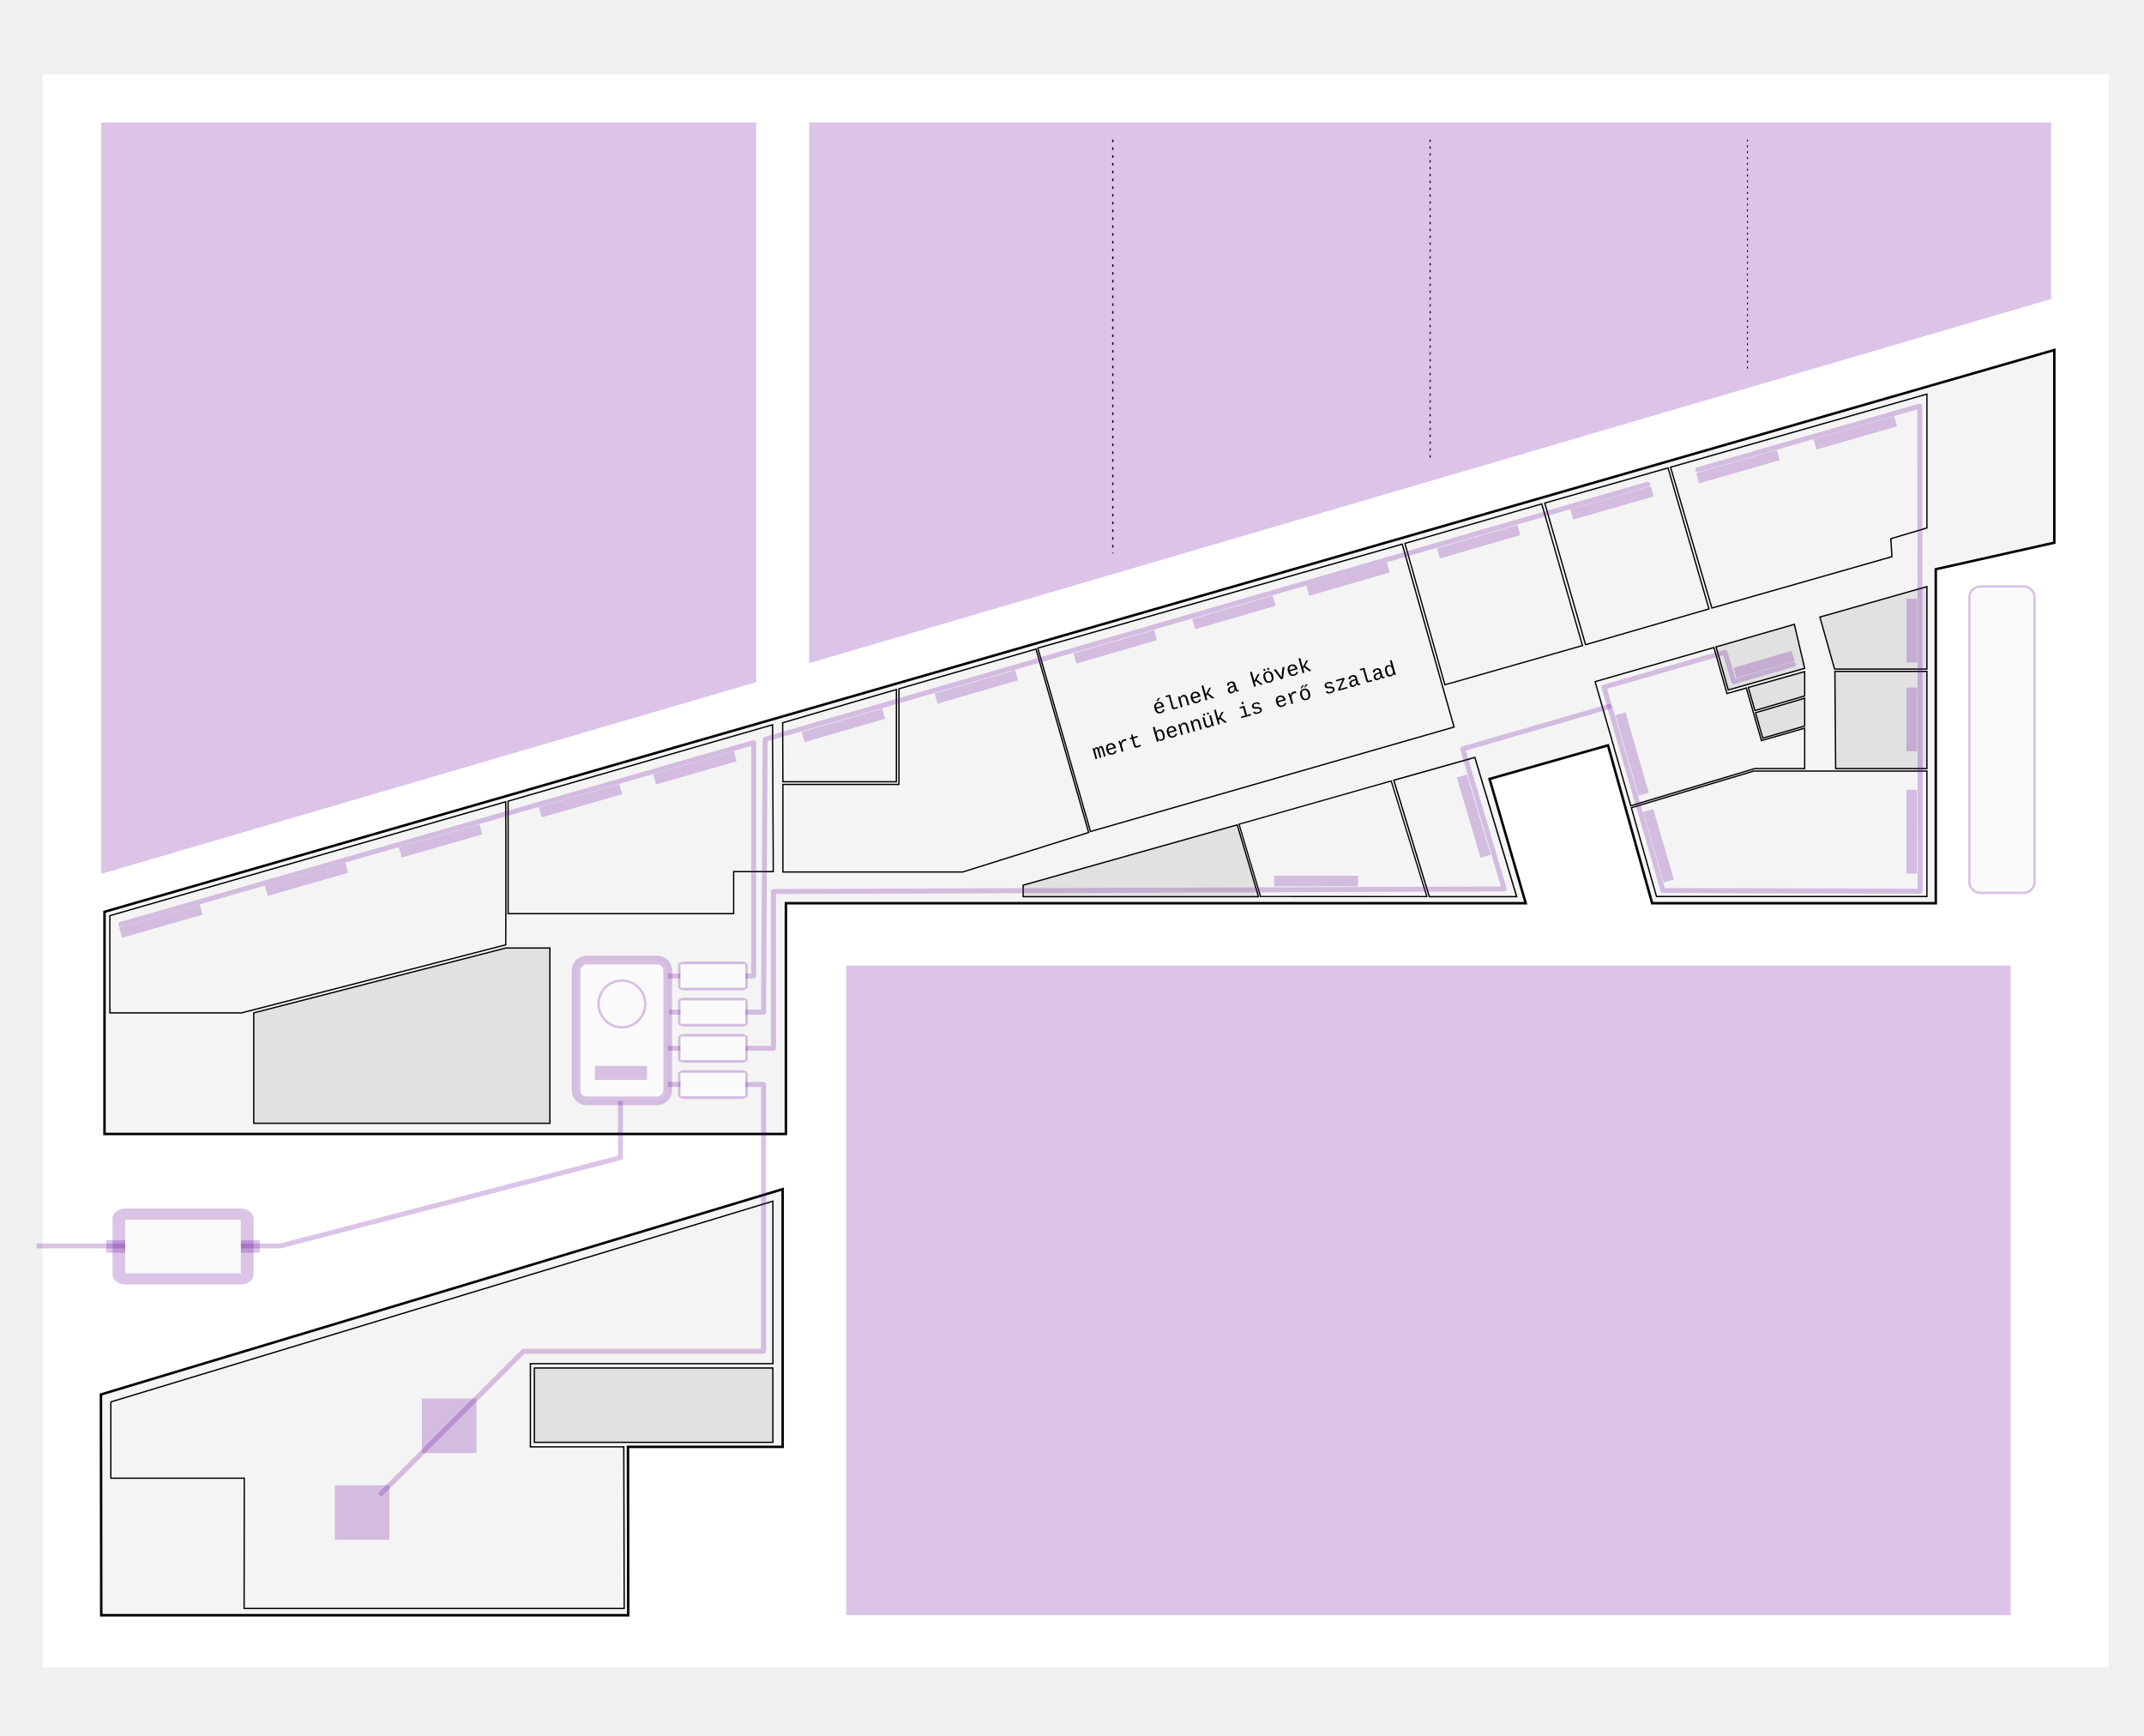
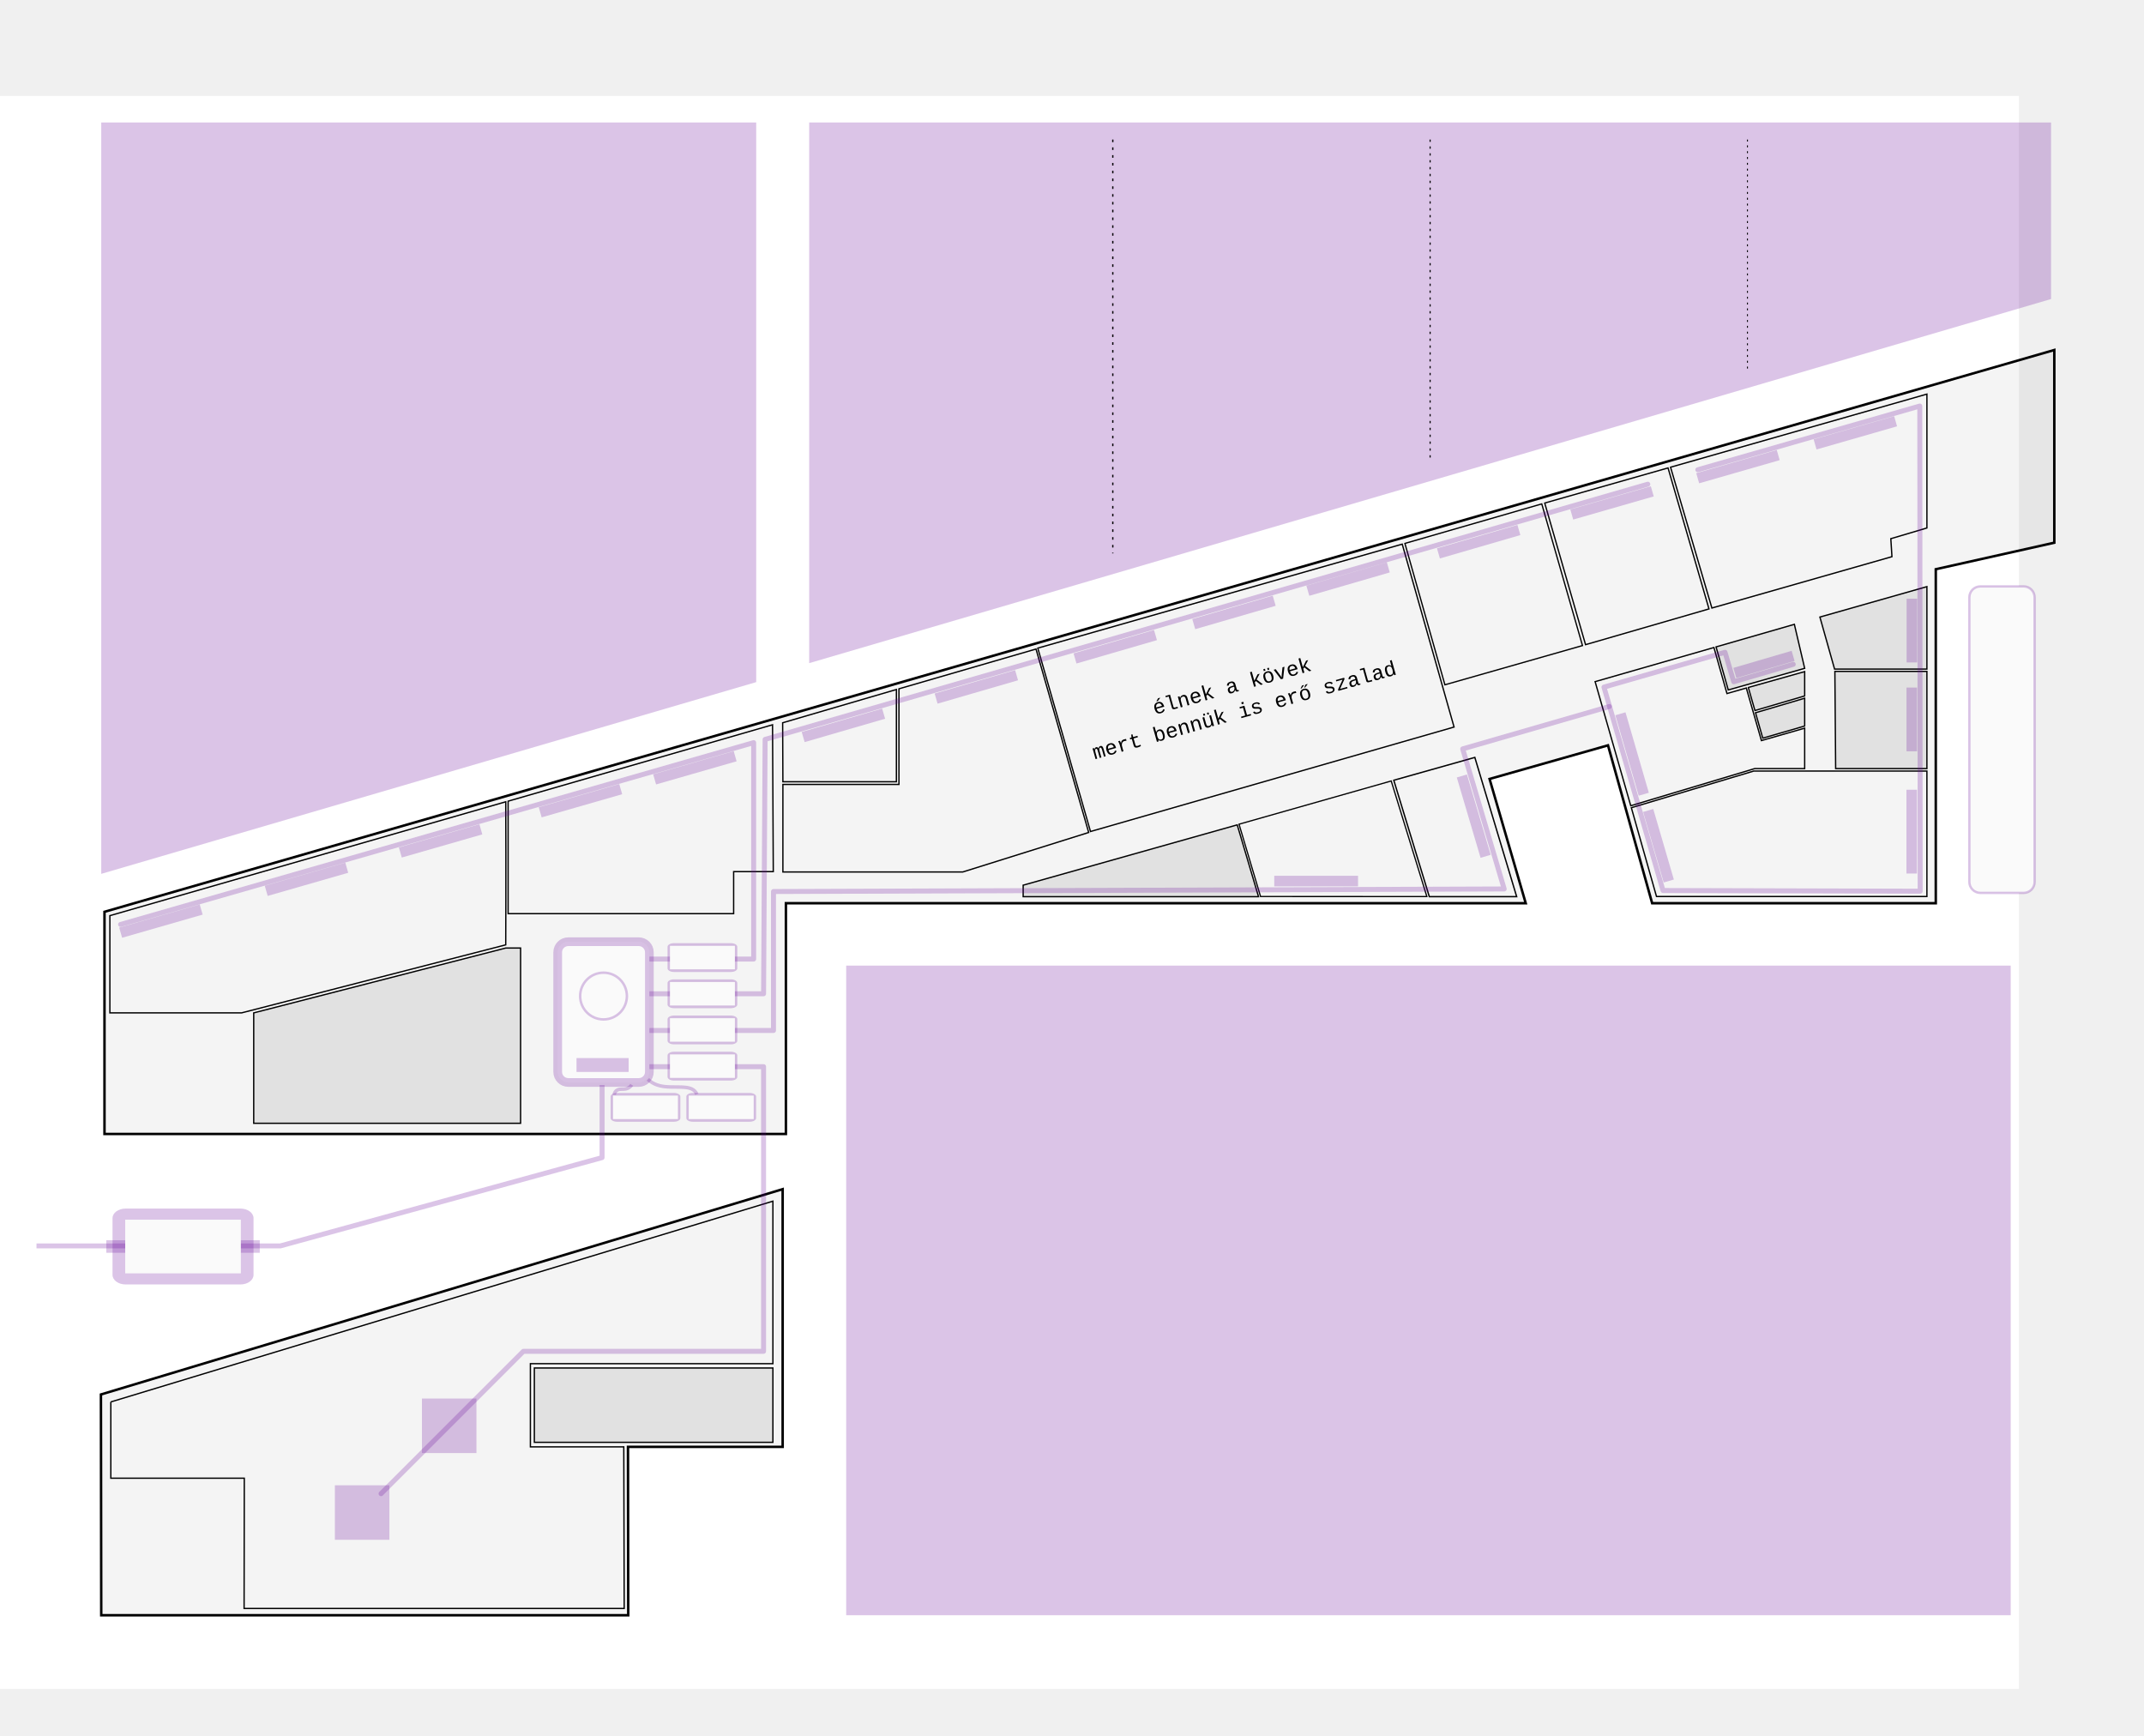
<svg xmlns="http://www.w3.org/2000/svg" width="432.435mm" height="350mm" viewBox="0 0 432.435 350" version="1.1" id="svg5">
-   <defs id="defs2" />
+   <defs id="defs2">
+     </defs>
  <g id="drawing" transform="translate(87.61958,-48.61679)" style="display:inline">
-     <rect style="display:inline;opacity:1;fill:#ffffff;fill-opacity:1;stroke:none;stroke-width:0.47;stroke-linecap:butt;stroke-linejoin:round;stroke-miterlimit:4;stroke-dasharray:0.47, 3.759;stroke-dashoffset:0;stroke-opacity:1;stop-color:#000000" id="rect78717" width="416.761" height="321.272" x="-79.049" y="63.589" class="clickthrough" />
+     <rect style="display:inline;opacity:1;fill:#ffffff;fill-opacity:1;stroke:none;stroke-width:0.47;stroke-linecap:butt;stroke-linejoin:round;stroke-miterlimit:4;stroke-dasharray:0.47, 3.759;stroke-dashoffset:0;stroke-opacity:1;stop-color:#000000" id="rect78717" width="416.761" height="321.272" x="-97.173" y="67.955" class="clickthrough" />
    <rect style="opacity:1;fill:#fafafa;fill-opacity:1;stroke:#660099;stroke-width:0.477;stroke-linecap:round;stroke-linejoin:round;stroke-miterlimit:4;stroke-dasharray:none;stroke-opacity:0.231;stop-color:#000000" id="rect4922" width="13.162" height="61.81" x="309.59" y="166.878" ry="2.213" />
    <path style="fill:#000000;fill-opacity:0.045;stroke:#000000;stroke-width:0.5;stroke-linecap:butt;stroke-linejoin:miter;stroke-miterlimit:4;stroke-dasharray:none;stroke-opacity:1" d="m -66.544,232.498 -2.6e-4,44.81 h 137.438 l 2.6e-4,-46.537 149.22,1.2e-4 -7.295,-25.065 23.888,-6.778 8.905,31.842 h 57.206 v -67.358 l 23.907,-5.349 v -38.862 z" id="envelope_emelet" />
+     <g id="g2208" style="fill:none;stroke:#660099;stroke-opacity:0.231" transform="translate(0,-1.5875)">
+       <path style="fill:none;stroke:#660099;stroke-width:0.7;stroke-linecap:butt;stroke-linejoin:miter;stroke-miterlimit:4;stroke-dasharray:none;stroke-opacity:0.231" d="m 39.799,268.989 c -0.27,0.423 -0.719,0.727 -1.212,0.819 -0.275,0.052 -0.556,0.04 -0.836,0.047 -0.279,0.006 -0.565,0.032 -0.818,0.152 -0.188,0.089 -0.352,0.228 -0.469,0.4 -0.118,0.172 -0.189,0.375 -0.204,0.582" id="path1031" />
+       <path style="fill:none;fill-opacity:1;stroke:#660099;stroke-width:0.7;stroke-linecap:butt;stroke-linejoin:miter;stroke-miterlimit:4;stroke-dasharray:none;stroke-opacity:0.231" d="m 43.052,267.884 c 0.524,0.483 1.145,0.86 1.815,1.103 0.887,0.322 1.841,0.406 2.784,0.427 0.943,0.021 1.889,-0.018 2.828,0.068 0.492,0.045 0.988,0.128 1.434,0.341 0.445,0.213 0.838,0.573 1.003,1.038 0.003,0.007 0.005,0.015 0.008,0.022" id="path1035" />
+     </g>
    <path style="fill:#000000;fill-opacity:0.045;stroke:#000000;stroke-width:0.5;stroke-linecap:butt;stroke-linejoin:miter;stroke-miterlimit:4;stroke-dasharray:none;stroke-opacity:1" d="M -67.263,329.841 70.239,288.436 v 51.967 H 39.042 l 0.051,33.958 -106.292,-4e-4 z" id="envelope_foldszint" />
    <path style="fill:#660099;fill-opacity:0.231;stroke:none;stroke-width:0.265px;stroke-linecap:butt;stroke-linejoin:miter;stroke-opacity:1" d="M 75.588,182.353 V 73.313 l 250.482,-2.96e-4 v 35.611 z" id="path91226" class="clickthrough" />
    <rect style="display:inline;opacity:0;fill:#660099;fill-opacity:0.231;stroke:none;stroke-width:1.314;stroke-linecap:butt;stroke-linejoin:round;stroke-miterlimit:4;stroke-dasharray:none;stroke-dashoffset:0;stroke-opacity:0.231;stop-color:#000000" id="rect93623-7" width="58.473" height="31.883" x="267.598" y="73.312" />
    <rect style="display:inline;opacity:0;fill:#660099;fill-opacity:0.231;stroke:none;stroke-width:1.652;stroke-linecap:butt;stroke-linejoin:round;stroke-miterlimit:4;stroke-dasharray:none;stroke-dashoffset:0;stroke-opacity:0.231;stop-color:#000000" id="rect93623-9" width="58.473" height="50.375" x="203.594" y="73.313" />
    <rect style="display:inline;opacity:0;fill:#660099;fill-opacity:0.231;stroke:none;stroke-width:1.933;stroke-linecap:butt;stroke-linejoin:round;stroke-miterlimit:4;stroke-dasharray:none;stroke-dashoffset:0;stroke-opacity:0.231;stop-color:#000000" id="rect93623-6" width="58.473" height="68.96" x="139.591" y="73.313" />
    <rect style="opacity:0;fill:#660099;fill-opacity:0.231;stroke:none;stroke-width:2.178;stroke-linecap:butt;stroke-linejoin:round;stroke-miterlimit:4;stroke-dasharray:none;stroke-dashoffset:0;stroke-opacity:0.231;stop-color:#000000" id="rect93623" width="58.473" height="87.577" x="75.588" y="73.313" />
    <path style="fill:#660099;fill-opacity:0.231;stroke:none;stroke-width:0.265px;stroke-linecap:butt;stroke-linejoin:miter;stroke-opacity:1" d="M 64.905,73.313 H -67.199 V 224.848 L 64.905,186.179 Z" id="path92253" />
    <g id="g2723">
      <path style="display:inline;fill:none;stroke:#000000;stroke-width:0.262;stroke-linecap:butt;stroke-linejoin:miter;stroke-miterlimit:4;stroke-dasharray:0.524, 1.048;stroke-dashoffset:0;stroke-opacity:1" d="M 136.826,76.762 V 160.214" id="path942" />
      <path style="display:inline;fill:none;stroke:#000000;stroke-width:0.231;stroke-linecap:butt;stroke-linejoin:miter;stroke-miterlimit:4;stroke-dasharray:0.461, 0.923;stroke-dashoffset:0;stroke-opacity:1" d="M 200.829,76.762 V 141.429" id="path942-6" />
      <path style="display:inline;fill:none;stroke:#000000;stroke-width:0.196;stroke-linecap:butt;stroke-linejoin:miter;stroke-miterlimit:4;stroke-dasharray:0.391, 0.783;stroke-dashoffset:0;stroke-opacity:1" d="M 264.832,76.762 V 123.305" id="path942-6-3" />
    </g>
    <path style="display:inline;fill:#660099;fill-opacity:0.231;stroke:none;stroke-width:0.256;stroke-linecap:butt;stroke-linejoin:miter;stroke-miterlimit:4;stroke-dasharray:0.256, 3.074;stroke-dashoffset:0;stroke-opacity:1" d="M 317.927,243.35 H 83.054 v 131.012 H 317.927 Z" id="graph" />
    <rect style="display:inline;fill:#660099;fill-opacity:0.231;stroke:none;stroke-width:0.081;stroke-linecap:butt;stroke-linejoin:round;stroke-miterlimit:4;stroke-dasharray:none;stroke-dashoffset:0;stroke-opacity:1;stop-color:#000000" id="rect41701-4" width="30.954" height="2.526" x="-66.18" y="298.739" rx="0" ry="0" />
-     <path style="fill:none;stroke:#660099;stroke-width:1;stroke-linecap:butt;stroke-linejoin:round;stroke-miterlimit:4;stroke-dasharray:none;stroke-opacity:0.231" d="m 37.521,268.504 v 13.569 l -68.592,17.807 h -49.188" id="path43866" />
+     <path style="fill:none;stroke:#660099;stroke-width:1;stroke-linecap:butt;stroke-linejoin:round;stroke-miterlimit:4;stroke-dasharray:none;stroke-opacity:0.231" d="m 33.817,267.445 v 14.627 l -64.888,17.807 h -49.188" id="path43866" />
    <rect style="display:inline;fill:#660099;fill-opacity:0.231;stroke:none;stroke-width:0.125;stroke-linecap:round;stroke-linejoin:round;stroke-miterlimit:4;stroke-dasharray:none;stroke-dashoffset:0;stroke-opacity:1;stop-color:#000000" id="rect14422-5" width="28.44" height="15.302" x="-64.923" y="292.351" rx="2.626" ry="1.935" />
    <rect style="display:inline;opacity:1;fill:#fafafa;fill-opacity:1;stroke:none;stroke-width:0.145;stroke-linecap:butt;stroke-linejoin:round;stroke-miterlimit:4;stroke-dasharray:none;stroke-dashoffset:0;stroke-opacity:1;stop-color:#000000" id="rect41701" width="23.323" height="10.824" x="-62.365" y="294.59" rx="0" ry="0" />
    <text xml:space="preserve" style="font-style:normal;font-weight:normal;font-size:4.233px;line-height:1.25;font-family:sans-serif;display:inline;fill:#000000;fill-opacity:1;stroke:none;stroke-width:0.265" x="108.074" y="224.885" id="text4804" transform="rotate(-15.7019)" class="clickthrough">
      <tspan id="tspan4802" style="font-style:normal;font-variant:normal;font-weight:normal;font-stretch:normal;font-size:4.233px;font-family:'Courier New';-inkscape-font-specification:'Courier New';text-align:center;text-anchor:middle;stroke-width:0.265" x="108.074" y="224.885">élnek a kövek</tspan>
      <tspan style="font-style:normal;font-variant:normal;font-weight:normal;font-stretch:normal;font-size:4.233px;font-family:'Courier New';-inkscape-font-specification:'Courier New';text-align:center;text-anchor:middle;stroke-width:0.265" x="108.074" y="230.272" id="tspan8358">mert bennük is erő szalad</tspan>
    </text>
    <path style="fill:none;stroke:#000000;stroke-width:0.265px;stroke-linecap:butt;stroke-linejoin:miter;stroke-opacity:1" d="m 195.203,158.354 -73.506,20.969 10.633,36.986 73.328,-21.07 z" id="OktopuszKeramia" />
    <path style="fill:#000000;fill-opacity:0.08;stroke:#000000;stroke-width:0.265px;stroke-linecap:butt;stroke-linejoin:miter;stroke-opacity:1" d="m 161.923,214.966 -43.176,12.166 v 2.313 h 47.469 z" id="haromszogRaktar" />
    <path style="fill:#000000;fill-opacity:0.08;stroke:#000000;stroke-width:0.265px;stroke-linecap:butt;stroke-linejoin:miter;stroke-opacity:1" d="m 279.446,173.059 21.583,-6.136 v 16.636 h -18.623 z" id="kistargyalo" />
    <path style="fill:#000000;fill-opacity:0.08;stroke:#000000;stroke-width:0.265px;stroke-linecap:butt;stroke-linejoin:miter;stroke-opacity:1" d="m 301.029,184.014 1e-5,19.61 H 282.623 l -0.156,-19.61 z" id="OktopuszSzitaKismuhely" />
    <path style="fill:#000000;fill-opacity:0.08;stroke:#000000;stroke-width:0.265px;stroke-linecap:butt;stroke-linejoin:miter;stroke-opacity:1" d="m 276.375,184.059 -11.368,3.199 1.336,4.652 10.032,-2.944 z" id="wc1" />
    <path style="fill:#000000;fill-opacity:0.08;stroke:#000000;stroke-width:0.265px;stroke-linecap:butt;stroke-linejoin:miter;stroke-opacity:1" d="m 276.375,189.428 v 5.607 l -8.453,2.447 -1.461,-5.125 z" id="wc2" />
    <path style="fill:#000000;fill-opacity:0.08;stroke:#000000;stroke-width:0.265px;stroke-linecap:butt;stroke-linejoin:miter;stroke-opacity:1" d="m 274.295,174.526 -15.794,4.552 2.461,8.679 15.413,-4.358 z" id="wc3" />
-     <path style="display:inline;fill:#000000;fill-opacity:0.08;stroke:#000000;stroke-width:0.265;stroke-linecap:butt;stroke-linejoin:miter;stroke-miterlimit:4;stroke-dasharray:none;stroke-opacity:1" d="m 23.292,239.808 -8.907,-4e-5 -50.832,13.076 v 22.269 l 59.739,-3.8e-4 z" id="pult" />
+     <path style="display:inline;fill:#000000;fill-opacity:0.08;stroke:#000000;stroke-width:0.265;stroke-linecap:butt;stroke-linejoin:miter;stroke-miterlimit:4;stroke-dasharray:none;stroke-opacity:1" d="m 17.38,239.808 -2.995,-4e-5 -50.832,13.076 v 22.269 l 53.827,-3.8e-4 z" id="pult" />
    <path style="display:inline;fill:#000000;fill-opacity:0.08;stroke:#000000;stroke-width:0.265px;stroke-linecap:butt;stroke-linejoin:miter;stroke-opacity:1" d="m 68.271,324.5 v 14.989 h -48.113 v -14.989 z" id="lenti_wc" />
    <g id="g912">
      <path style="display:inline;fill:none;stroke:#000000;stroke-width:0.265px;stroke-linecap:butt;stroke-linejoin:miter;stroke-opacity:1" d="m 249.325,142.838 8.335,28.402 36.318,-10.36 -0.228,-3.626 7.28,-2.161 v -26.997 z" id="Gólyafészek" />
      <path style="fill:none;fill-opacity:0.08;stroke:#000000;stroke-width:0.265px;stroke-linecap:butt;stroke-linejoin:miter;stroke-opacity:1" d="m 241.296,211.112 -7.188,-25.028 23.962,-6.881 2.633,9.284 3.902,-1.121 3.046,10.607 8.724,-2.507 v 8.156 h -10.085 z" id="GÉPműhely" />
      <path style="display:inline;fill:none;stroke:#000000;stroke-width:0.265px;stroke-linecap:butt;stroke-linejoin:miter;stroke-opacity:1" d="m 241.416,211.511 24.682,-7.397 h 34.931 v 25.306 h -54.54 z" id="Oktopusz" />
      <path style="display:inline;fill:none;stroke:#000000;stroke-width:0.263px;stroke-linecap:butt;stroke-linejoin:miter;stroke-opacity:1" d="m 223.944,150.065 24.872,-7.081 8.259,28.432 -24.897,7.212 z" id="PK" />
      <path style="display:inline;fill:none;stroke:#000000;stroke-width:0.259px;stroke-linecap:butt;stroke-linejoin:miter;stroke-opacity:1" d="m 223.348,150.241 -27.604,7.966 8.067,28.512 27.748,-7.909 z" id="SZGK" />
      <path style="display:inline;fill:none;stroke:#000000;stroke-width:0.275px;stroke-linecap:butt;stroke-linejoin:miter;stroke-opacity:1" d="m 193.501,205.969 16.345,-4.603 8.439,28.079 h -17.62 z" id="Gólyairoda" />
      <path style="display:inline;fill:none;stroke:#000000;stroke-width:0.247px;stroke-linecap:butt;stroke-linejoin:miter;stroke-opacity:1" d="m 192.982,206.118 -30.694,8.717 4.339,14.581 33.543,0.012 z" id="Lahmacun" />
      <path style="fill:none;stroke:#000000;stroke-width:0.265px;stroke-linecap:butt;stroke-linejoin:miter;stroke-opacity:1" d="m 121.338,179.509 10.624,36.994 -25.401,7.966 H 70.286 l 2.6e-4,-17.656 h 23.409 v -19.284 z" id="Mérce" />
      <path style="display:inline;fill:none;stroke:#000000;stroke-width:0.265px;stroke-linecap:butt;stroke-linejoin:miter;stroke-opacity:1" d="m 93.18,187.669 v 18.598 H 70.286 l -0.047,-11.888 z" id="DiósEdit" />
      <path style="fill:none;stroke:#000000;stroke-width:0.265px;stroke-linecap:butt;stroke-linejoin:miter;stroke-opacity:1" d="m 68.346,224.399 -0.149,-29.618 -53.33,15.41 v 22.688 h 45.486 l 4.94e-4,-8.48 z" id="kisterem" />
      <path style="fill:none;stroke:#000000;stroke-width:0.265px;stroke-linecap:butt;stroke-linejoin:miter;stroke-opacity:1" d="m 14.385,210.313 -79.843,22.964 v 19.607 h 26.56 l 53.283,-13.721 c 0,0 0.062,-14.952 -1.64e-4,-28.849 z" id="vendégtér" />
      <path style="fill:none;stroke:#000000;stroke-width:0.265px;stroke-linecap:butt;stroke-linejoin:miter;stroke-opacity:1" d="m -65.267,331.342 133.538,-40.484 v 32.772 h -48.913 v 16.774 h 18.837 l 0.083,32.587 h -76.665 l 0.04,-26.26 h -26.92 v -15.388" id="Trafóház" />
    </g>
-     <path style="fill:none;stroke:#660099;stroke-width:1;stroke-linecap:round;stroke-linejoin:round;stroke-miterlimit:4;stroke-dasharray:none;stroke-opacity:0.231" d="m 46.68,245.442 17.71,-7e-5 V 198.381 l -127.688,36.669" id="path6552" class="clickthrough" />
-     <path style="display:inline;fill:none;stroke:#660099;stroke-width:1;stroke-linecap:round;stroke-linejoin:round;stroke-miterlimit:4;stroke-dasharray:none;stroke-opacity:0.231" d="M 47.714,252.733 H 66.39 l 0.31,-55.006 178.035,-51.463" id="path5000" class="clickthrough" />
+     <path style="fill:none;stroke:#660099;stroke-width:1;stroke-linecap:round;stroke-linejoin:round;stroke-miterlimit:4;stroke-dasharray:none;stroke-opacity:0.231" d="m 43.505,242.029 20.885,-7e-5 V 198.381 l -127.688,36.669" id="path6552" class="clickthrough" />
+     <path style="display:inline;fill:none;stroke:#660099;stroke-width:1;stroke-linecap:round;stroke-linejoin:round;stroke-miterlimit:4;stroke-dasharray:none;stroke-opacity:0.231" d="M 43.481,249.029 H 66.39 L 66.7,197.728 244.735,146.265" id="path5000" class="clickthrough" />
    <path style="fill:none;stroke:#660099;stroke-width:1;stroke-linecap:round;stroke-linejoin:round;stroke-miterlimit:4;stroke-dasharray:none;stroke-opacity:0.231" d="m 254.823,143.351 44.77,-12.849 0.079,97.843 -51.874,-0.14 -11.906,-41.018 24.416,-7.023 1.757,5.943 12.006,-3.52" id="path1049" />
-     <path style="fill:none;stroke:#660099;stroke-width:1;stroke-linecap:round;stroke-linejoin:round;stroke-miterlimit:4;stroke-dasharray:none;stroke-opacity:0.231" d="m 47.185,260.025 21.205,-3.3e-4 1.87e-4,-31.614 147.382,-0.518 -8.374,-28.247 29.575,-8.547" id="path6020" class="clickthrough" />
-     <path style="fill:none;stroke:#660099;stroke-width:1;stroke-linecap:round;stroke-linejoin:round;stroke-miterlimit:4;stroke-dasharray:none;stroke-opacity:0.231" d="m 46.68,267.317 19.71,-4.1e-4 v 1.36 52.461 l -48.441,4.1e-4 -28.707,28.707" id="path7279" class="clickthrough" />
+     <path style="fill:none;stroke:#660099;stroke-width:1;stroke-linecap:round;stroke-linejoin:round;stroke-miterlimit:4;stroke-dasharray:none;stroke-opacity:0.231" d="m 43.481,256.437 24.909,-3.3e-4 1.87e-4,-28.026 147.382,-0.518 -8.374,-28.247 29.575,-8.547" id="path6020" class="clickthrough" />
+     <path style="fill:none;stroke:#660099;stroke-width:1;stroke-linecap:round;stroke-linejoin:round;stroke-miterlimit:4;stroke-dasharray:none;stroke-opacity:0.231" d="m 43.505,263.729 22.885,-4.1e-4 v 4.947 52.461 l -48.441,4.1e-4 -28.707,28.707" id="path7279" class="clickthrough" />
    <g id="g33836" transform="translate(-4.233333,4.233333)" class="clickthrough">
      <rect style="opacity:1;fill:#660099;fill-opacity:0.231;stroke:none;stroke-width:0.215;stroke-linecap:butt;stroke-linejoin:round;stroke-miterlimit:4;stroke-dasharray:none;stroke-dashoffset:0;stroke-opacity:0.231;stop-color:#000000" id="rect33730" width="10.995" height="10.995" x="-15.842" y="343.921" />
      <rect style="display:inline;fill:#660099;fill-opacity:0.231;stroke:none;stroke-width:0.215;stroke-linecap:butt;stroke-linejoin:round;stroke-miterlimit:4;stroke-dasharray:none;stroke-dashoffset:0;stroke-opacity:0.231;stop-color:#000000" id="rect33730-9" width="10.995" height="10.995" x="1.713" y="326.428" />
    </g>
    <g id="g33423" class="clickthrough" transform="translate(0.2305368,1.5875)">
      <rect style="display:inline;fill:#660099;fill-opacity:0.231;stroke:none;stroke-width:0.215;stroke-linecap:butt;stroke-linejoin:round;stroke-miterlimit:4;stroke-dasharray:none;stroke-dashoffset:0;stroke-opacity:0.231;stop-color:#000000" id="rect31216-2-3-52" width="16.898" height="2.128" x="-13.937" y="207.4" ry="0" transform="rotate(-16.0342)" />
      <rect style="display:inline;fill:#660099;fill-opacity:0.231;stroke:none;stroke-width:0.215;stroke-linecap:butt;stroke-linejoin:round;stroke-miterlimit:4;stroke-dasharray:none;stroke-dashoffset:0;stroke-opacity:0.231;stop-color:#000000" id="rect31216-2-3-9" width="16.898" height="2.128" x="-37.952" y="207.406" ry="0" transform="rotate(-16.0342)" />
      <rect style="display:inline;fill:#660099;fill-opacity:0.231;stroke:none;stroke-width:0.215;stroke-linecap:butt;stroke-linejoin:round;stroke-miterlimit:4;stroke-dasharray:none;stroke-dashoffset:0;stroke-opacity:0.231;stop-color:#000000" id="rect31216-2-3-52-2" width="16.898" height="2.128" x="-67.303" y="207.401" ry="0" transform="rotate(-16.0342)" />
      <rect style="display:inline;fill:#660099;fill-opacity:0.231;stroke:none;stroke-width:0.215;stroke-linecap:butt;stroke-linejoin:round;stroke-miterlimit:4;stroke-dasharray:none;stroke-dashoffset:0;stroke-opacity:0.231;stop-color:#000000" id="rect31216-2-3-9-4" width="16.898" height="2.128" x="-95.438" y="207.37" ry="0" transform="rotate(-16.0342)" />
      <rect style="display:inline;fill:#660099;fill-opacity:0.231;stroke:none;stroke-width:0.215;stroke-linecap:butt;stroke-linejoin:round;stroke-miterlimit:4;stroke-dasharray:none;stroke-dashoffset:0;stroke-opacity:0.231;stop-color:#000000" id="rect31216-2-3-9-7" width="16.898" height="2.128" x="-125.985" y="207.369" ry="0" transform="rotate(-16.0342)" />
    </g>
    <g id="g33266" class="clickthrough" style="display:inline">
      <rect style="display:inline;fill:#660099;fill-opacity:0.231;stroke:none;stroke-width:0.202;stroke-linecap:butt;stroke-linejoin:round;stroke-miterlimit:4;stroke-dasharray:none;stroke-dashoffset:0;stroke-opacity:0.231;stop-color:#000000" id="Oktopusz_szita_2_valve" width="14.824" height="2.128" x="272.182" y="-176.618" ry="0" transform="rotate(73.72126)" />
      <rect style="display:inline;fill:#660099;fill-opacity:0.231;stroke:none;stroke-width:0.215;stroke-linecap:butt;stroke-linejoin:round;stroke-miterlimit:4;stroke-dasharray:none;stroke-dashoffset:0;stroke-opacity:0.231;stop-color:#000000" id="Oktopusz_szita_1_valve" width="16.898" height="2.128" x="207.881" y="-299.028" ry="0" transform="rotate(90)" />
      <rect style="display:inline;fill:#660099;fill-opacity:0.231;stroke:none;stroke-width:0.215;stroke-linecap:butt;stroke-linejoin:round;stroke-miterlimit:4;stroke-dasharray:none;stroke-dashoffset:0;stroke-opacity:0.231;stop-color:#000000" id="Golyafeszek_1_valve" width="16.898" height="2.128" x="229.459" y="208.713" ry="0" transform="rotate(-16.0342)" />
      <rect style="display:inline;fill:#660099;fill-opacity:0.231;stroke:none;stroke-width:0.215;stroke-linecap:butt;stroke-linejoin:round;stroke-miterlimit:4;stroke-dasharray:none;stroke-dashoffset:0;stroke-opacity:0.231;stop-color:#000000" id="Golyafeszek_2_valve" width="16.898" height="2.128" x="204.819" y="208.732" ry="0" transform="rotate(-16.0342)" />
      <rect style="display:inline;fill:#660099;fill-opacity:0.231;stroke:none;stroke-width:0.183;stroke-linecap:butt;stroke-linejoin:round;stroke-miterlimit:4;stroke-dasharray:none;stroke-dashoffset:0;stroke-opacity:0.231;stop-color:#000000" id="rect31216-2-3-5-6" width="12.244" height="2.128" x="199.997" y="249.529" ry="0" transform="matrix(0.959728,-0.2809309,0.2807371,0.9597847,0,0)" />
      <rect style="display:inline;fill:#660099;fill-opacity:0.231;stroke:none;stroke-width:0.215;stroke-linecap:butt;stroke-linejoin:round;stroke-miterlimit:4;stroke-dasharray:none;stroke-dashoffset:0;stroke-opacity:0.231;stop-color:#000000" id="GEP_muhely_valve" width="16.898" height="2.128" x="251.623" y="-177.097" ry="0" transform="rotate(73.80998)" />
      <rect style="display:inline;fill:#660099;fill-opacity:0.231;stroke:none;stroke-width:0.188;stroke-linecap:butt;stroke-linejoin:round;stroke-miterlimit:4;stroke-dasharray:none;stroke-dashoffset:0;stroke-opacity:0.231;stop-color:#000000" id="rect31216-2-1" width="12.853" height="2.128" x="169.357" y="-299.062" ry="0" transform="rotate(90)" />
      <rect style="display:inline;fill:#660099;fill-opacity:0.231;stroke:none;stroke-width:0.188;stroke-linecap:butt;stroke-linejoin:round;stroke-miterlimit:4;stroke-dasharray:none;stroke-dashoffset:0;stroke-opacity:0.231;stop-color:#000000" id="rect31216-2-1-2" width="12.853" height="2.128" x="187.281" y="-299.042" ry="0" transform="rotate(90)" />
      <rect style="display:inline;fill:#660099;fill-opacity:0.231;stroke:none;stroke-width:0.215;stroke-linecap:butt;stroke-linejoin:round;stroke-miterlimit:4;stroke-dasharray:none;stroke-dashoffset:0;stroke-opacity:0.231;stop-color:#000000" id="Golyairoda_valve" width="16.898" height="2.128" x="255.466" y="-141.601" ry="0" transform="rotate(73.52075)" />
      <rect style="opacity:1;fill:#660099;fill-opacity:0.231;stroke:none;stroke-width:0.215;stroke-linecap:butt;stroke-linejoin:round;stroke-miterlimit:4;stroke-dasharray:none;stroke-dashoffset:0;stroke-opacity:0.231;stop-color:#000000" id="Lahmacun_valve" width="16.898" height="2.128" x="169.392" y="225.243" ry="0" />
    </g>
    <g id="g32196" class="clickthrough">
      <rect style="display:inline;fill:#660099;fill-opacity:0.231;stroke:none;stroke-width:0.215;stroke-linecap:butt;stroke-linejoin:round;stroke-miterlimit:4;stroke-dasharray:none;stroke-dashoffset:0;stroke-opacity:0.231;stop-color:#000000" id="Merce_valve" width="16.898" height="2.128" x="44.34" y="209.133" ry="0" transform="rotate(-16.19002)" />
      <rect style="display:inline;fill:#660099;fill-opacity:0.231;stroke:none;stroke-width:0.215;stroke-linecap:butt;stroke-linejoin:round;stroke-miterlimit:4;stroke-dasharray:none;stroke-dashoffset:0;stroke-opacity:0.231;stop-color:#000000" id="Merce_targyalo_valve" width="16.898" height="2.128" x="16.429" y="209.104" ry="0" transform="rotate(-16.19002)" />
      <rect style="display:inline;fill:#660099;fill-opacity:0.231;stroke:none;stroke-width:0.215;stroke-linecap:butt;stroke-linejoin:round;stroke-miterlimit:4;stroke-dasharray:none;stroke-dashoffset:0;stroke-opacity:0.231;stop-color:#000000" id="PK_valve" width="16.898" height="2.128" x="178.386" y="208.742" ry="0" transform="rotate(-16.0342)" />
      <rect style="display:inline;fill:#660099;fill-opacity:0.231;stroke:none;stroke-width:0.215;stroke-linecap:butt;stroke-linejoin:round;stroke-miterlimit:4;stroke-dasharray:none;stroke-dashoffset:0;stroke-opacity:0.231;stop-color:#000000" id="SZGK_valve" width="16.898" height="2.128" x="149.803" y="209.262" ry="0" transform="rotate(-16.19002)" />
    </g>
    <g id="g900" transform="translate(2.116667,1.058333)">
      <rect style="display:inline;fill:#660099;fill-opacity:0.231;stroke:none;stroke-width:0.215;stroke-linecap:butt;stroke-linejoin:round;stroke-miterlimit:4;stroke-dasharray:none;stroke-dashoffset:0;stroke-opacity:0.231;stop-color:#000000" id="rect31216-1-8-05-1" width="16.898" height="2.128" x="71.765" y="207.564" ry="0" transform="rotate(-16.19002)" />
      <rect style="display:inline;fill:#660099;fill-opacity:0.231;stroke:none;stroke-width:0.215;stroke-linecap:butt;stroke-linejoin:round;stroke-miterlimit:4;stroke-dasharray:none;stroke-dashoffset:0;stroke-opacity:0.231;stop-color:#000000" id="rect31216-1-8-05-8" width="16.898" height="2.128" x="96.692" y="207.593" ry="0" transform="rotate(-16.19002)" />
      <rect style="display:inline;fill:#660099;fill-opacity:0.231;stroke:none;stroke-width:0.215;stroke-linecap:butt;stroke-linejoin:round;stroke-miterlimit:4;stroke-dasharray:none;stroke-dashoffset:0;stroke-opacity:0.231;stop-color:#000000" id="rect31216-1-8-05-8-2" width="16.898" height="2.128" x="120.669" y="207.543" ry="0" transform="rotate(-16.19002)" />
    </g>
-     <rect style="opacity:1;fill:#fafafa;fill-opacity:1;stroke:#660099;stroke-width:1.755;stroke-linecap:round;stroke-linejoin:round;stroke-miterlimit:4;stroke-dasharray:none;stroke-dashoffset:0;stroke-opacity:0.231;stop-color:#000000" id="rect14620" width="18.49" height="28.387" x="28.568" y="242.236" ry="2.14" />
-     <rect style="opacity:1;fill:#660099;fill-opacity:0.231;stroke:none;stroke-width:0.204;stroke-linecap:round;stroke-linejoin:round;stroke-miterlimit:4;stroke-dasharray:none;stroke-dashoffset:0;stroke-opacity:0.79;stop-color:#000000" id="rect14422" width="10.515" height="2.803" x="32.365" y="263.584" class="clickthrough" />
-     <circle style="display:inline;fill:none;fill-opacity:0.231;stroke:#660099;stroke-width:0.5;stroke-linecap:butt;stroke-linejoin:round;stroke-miterlimit:4;stroke-dasharray:none;stroke-dashoffset:0;stroke-opacity:0.231;stop-color:#000000" id="path79704-9" cx="37.813" cy="251.079" r="4.713" class="clickthrough" />
-     <rect style="display:inline;fill:#660099;fill-opacity:0.231;stroke:none;stroke-width:0.054;stroke-linecap:round;stroke-linejoin:round;stroke-miterlimit:4;stroke-dasharray:none;stroke-dashoffset:0;stroke-opacity:1;stop-color:#000000" id="rect14422-5-7" width="14.07" height="5.811" x="49.138" y="242.53" rx="1.299" ry="0.735" />
-     <rect style="display:inline;fill:#fafafa;fill-opacity:1;stroke:none;stroke-width:0.072;stroke-linecap:butt;stroke-linejoin:round;stroke-miterlimit:4;stroke-dasharray:none;stroke-dashoffset:0;stroke-opacity:1;stop-color:#000000" id="rect41701-6" width="13.099" height="4.736" x="49.623" y="243.068" rx="0" ry="0" />
-     <rect style="display:inline;fill:#660099;fill-opacity:0.231;stroke:none;stroke-width:0.054;stroke-linecap:round;stroke-linejoin:round;stroke-miterlimit:4;stroke-dasharray:none;stroke-dashoffset:0;stroke-opacity:1;stop-color:#000000" id="rect14422-5-7-4" width="14.07" height="5.811" x="49.138" y="249.829" rx="1.299" ry="0.735" />
-     <rect style="display:inline;fill:#fafafa;fill-opacity:1;stroke:none;stroke-width:0.072;stroke-linecap:butt;stroke-linejoin:round;stroke-miterlimit:4;stroke-dasharray:none;stroke-dashoffset:0;stroke-opacity:1;stop-color:#000000" id="rect41701-6-7" width="13.099" height="4.736" x="49.623" y="250.367" rx="0" ry="0" />
-     <rect style="display:inline;fill:#660099;fill-opacity:0.231;stroke:none;stroke-width:0.054;stroke-linecap:round;stroke-linejoin:round;stroke-miterlimit:4;stroke-dasharray:none;stroke-dashoffset:0;stroke-opacity:1;stop-color:#000000" id="rect14422-5-7-4-3" width="14.07" height="5.811" x="49.138" y="257.127" rx="1.299" ry="0.735" />
-     <rect style="display:inline;fill:#fafafa;fill-opacity:1;stroke:none;stroke-width:0.072;stroke-linecap:butt;stroke-linejoin:round;stroke-miterlimit:4;stroke-dasharray:none;stroke-dashoffset:0;stroke-opacity:1;stop-color:#000000" id="rect41701-6-7-6" width="13.099" height="4.736" x="49.623" y="257.665" rx="0" ry="0" />
-     <rect style="display:inline;fill:#660099;fill-opacity:0.231;stroke:none;stroke-width:0.054;stroke-linecap:round;stroke-linejoin:round;stroke-miterlimit:4;stroke-dasharray:none;stroke-dashoffset:0;stroke-opacity:1;stop-color:#000000" id="rect14422-5-7-4-5" width="14.07" height="5.811" x="49.138" y="264.426" rx="1.299" ry="0.735" />
-     <rect style="display:inline;fill:#fafafa;fill-opacity:1;stroke:none;stroke-width:0.072;stroke-linecap:butt;stroke-linejoin:round;stroke-miterlimit:4;stroke-dasharray:none;stroke-dashoffset:0;stroke-opacity:1;stop-color:#000000" id="rect41701-6-7-66" width="13.099" height="4.736" x="49.623" y="264.964" rx="0" ry="0" />
+     <rect style="opacity:1;fill:#fafafa;fill-opacity:1;stroke:#660099;stroke-width:1.755;stroke-linecap:round;stroke-linejoin:round;stroke-miterlimit:4;stroke-dasharray:none;stroke-dashoffset:0;stroke-opacity:0.231;stop-color:#000000" id="rect14620" width="18.49" height="28.387" x="24.864" y="238.532" ry="2.14" />
+     <rect style="opacity:1;fill:#660099;fill-opacity:0.231;stroke:none;stroke-width:0.204;stroke-linecap:round;stroke-linejoin:round;stroke-miterlimit:4;stroke-dasharray:none;stroke-dashoffset:0;stroke-opacity:0.79;stop-color:#000000" id="rect14422" width="10.515" height="2.803" x="28.661" y="261.996" class="clickthrough" />
+     <circle style="display:inline;fill:none;fill-opacity:0.231;stroke:#660099;stroke-width:0.5;stroke-linecap:butt;stroke-linejoin:round;stroke-miterlimit:4;stroke-dasharray:none;stroke-dashoffset:0;stroke-opacity:0.231;stop-color:#000000" id="path79704-9" cx="34.109" cy="249.491" r="4.713" class="clickthrough" />
+     <rect style="display:inline;fill:#660099;fill-opacity:0.231;stroke:none;stroke-width:0.054;stroke-linecap:round;stroke-linejoin:round;stroke-miterlimit:4;stroke-dasharray:none;stroke-dashoffset:0;stroke-opacity:1;stop-color:#000000" id="rect14422-5-7" width="14.07" height="5.811" x="47.021" y="238.826" rx="1.299" ry="0.735" />
+     <rect style="display:inline;fill:#fafafa;fill-opacity:1;stroke:none;stroke-width:0.072;stroke-linecap:butt;stroke-linejoin:round;stroke-miterlimit:4;stroke-dasharray:none;stroke-dashoffset:0;stroke-opacity:1;stop-color:#000000" id="rect41701-6" width="13.099" height="4.736" x="47.506" y="239.364" rx="0" ry="0" />
+     <rect style="display:inline;fill:#660099;fill-opacity:0.231;stroke:none;stroke-width:0.054;stroke-linecap:round;stroke-linejoin:round;stroke-miterlimit:4;stroke-dasharray:none;stroke-dashoffset:0;stroke-opacity:1;stop-color:#000000" id="rect14422-5-7-4" width="14.07" height="5.811" x="47.021" y="246.125" rx="1.299" ry="0.735" />
+     <rect style="display:inline;fill:#fafafa;fill-opacity:1;stroke:none;stroke-width:0.072;stroke-linecap:butt;stroke-linejoin:round;stroke-miterlimit:4;stroke-dasharray:none;stroke-dashoffset:0;stroke-opacity:1;stop-color:#000000" id="rect41701-6-7" width="13.099" height="4.736" x="47.506" y="246.662" rx="0" ry="0" />
+     <rect style="display:inline;fill:#660099;fill-opacity:0.231;stroke:none;stroke-width:0.054;stroke-linecap:round;stroke-linejoin:round;stroke-miterlimit:4;stroke-dasharray:none;stroke-dashoffset:0;stroke-opacity:1;stop-color:#000000" id="rect14422-5-7-4-3" width="14.07" height="5.811" x="47.021" y="253.423" rx="1.299" ry="0.735" />
+     <rect style="display:inline;fill:#fafafa;fill-opacity:1;stroke:none;stroke-width:0.072;stroke-linecap:butt;stroke-linejoin:round;stroke-miterlimit:4;stroke-dasharray:none;stroke-dashoffset:0;stroke-opacity:1;stop-color:#000000" id="rect41701-6-7-6" width="13.099" height="4.736" x="47.506" y="253.961" rx="0" ry="0" />
+     <rect style="display:inline;fill:#660099;fill-opacity:0.231;stroke:none;stroke-width:0.054;stroke-linecap:round;stroke-linejoin:round;stroke-miterlimit:4;stroke-dasharray:none;stroke-dashoffset:0;stroke-opacity:1;stop-color:#000000" id="rect14422-5-7-4-5" width="14.07" height="5.811" x="47.021" y="260.722" rx="1.299" ry="0.735" />
+     <rect style="display:inline;fill:#660099;fill-opacity:0.231;stroke:none;stroke-width:0.054;stroke-linecap:round;stroke-linejoin:round;stroke-miterlimit:4;stroke-dasharray:none;stroke-dashoffset:0;stroke-opacity:1;stop-color:#000000" id="rect14422-5-7-4-5-7" width="14.07" height="5.811" x="35.535" y="269.029" rx="1.299" ry="0.735" />
+     <rect style="display:inline;fill:#660099;fill-opacity:0.231;stroke:none;stroke-width:0.054;stroke-linecap:round;stroke-linejoin:round;stroke-miterlimit:4;stroke-dasharray:none;stroke-dashoffset:0;stroke-opacity:1;stop-color:#000000" id="rect14422-5-7-4-5-7-6" width="14.07" height="5.811" x="50.813" y="269.029" rx="1.299" ry="0.735" />
+     <rect style="display:inline;fill:#fafafa;fill-opacity:1;stroke:none;stroke-width:0.072;stroke-linecap:butt;stroke-linejoin:round;stroke-miterlimit:4;stroke-dasharray:none;stroke-dashoffset:0;stroke-opacity:1;stop-color:#000000" id="rect41701-6-7-66" width="13.099" height="4.736" x="47.506" y="261.26" rx="0" ry="0" />
+     <rect style="display:inline;fill:#fafafa;fill-opacity:1;stroke:none;stroke-width:0.072;stroke-linecap:butt;stroke-linejoin:round;stroke-miterlimit:4;stroke-dasharray:none;stroke-dashoffset:0;stroke-opacity:1;stop-color:#000000" id="rect41701-6-7-66-0" width="13.099" height="4.736" x="36.02" y="269.567" rx="0" ry="0" />
+     <rect style="display:inline;fill:#fafafa;fill-opacity:1;stroke:none;stroke-width:0.072;stroke-linecap:butt;stroke-linejoin:round;stroke-miterlimit:4;stroke-dasharray:none;stroke-dashoffset:0;stroke-opacity:1;stop-color:#000000" id="rect41701-6-7-66-0-7" width="13.099" height="4.736" x="51.298" y="269.567" rx="0" ry="0" />
    <path style="fill:none;fill-opacity:0.281;stroke:none;stroke-width:0.265;stroke-linecap:butt;stroke-linejoin:miter;stroke-miterlimit:4;stroke-dasharray:0.265, 3.18;stroke-dashoffset:0;stroke-opacity:1" d="M 15.84,241.412 H 66.448 v 31.712 H 15.84 Z" id="control" />
  </g>
</svg>
